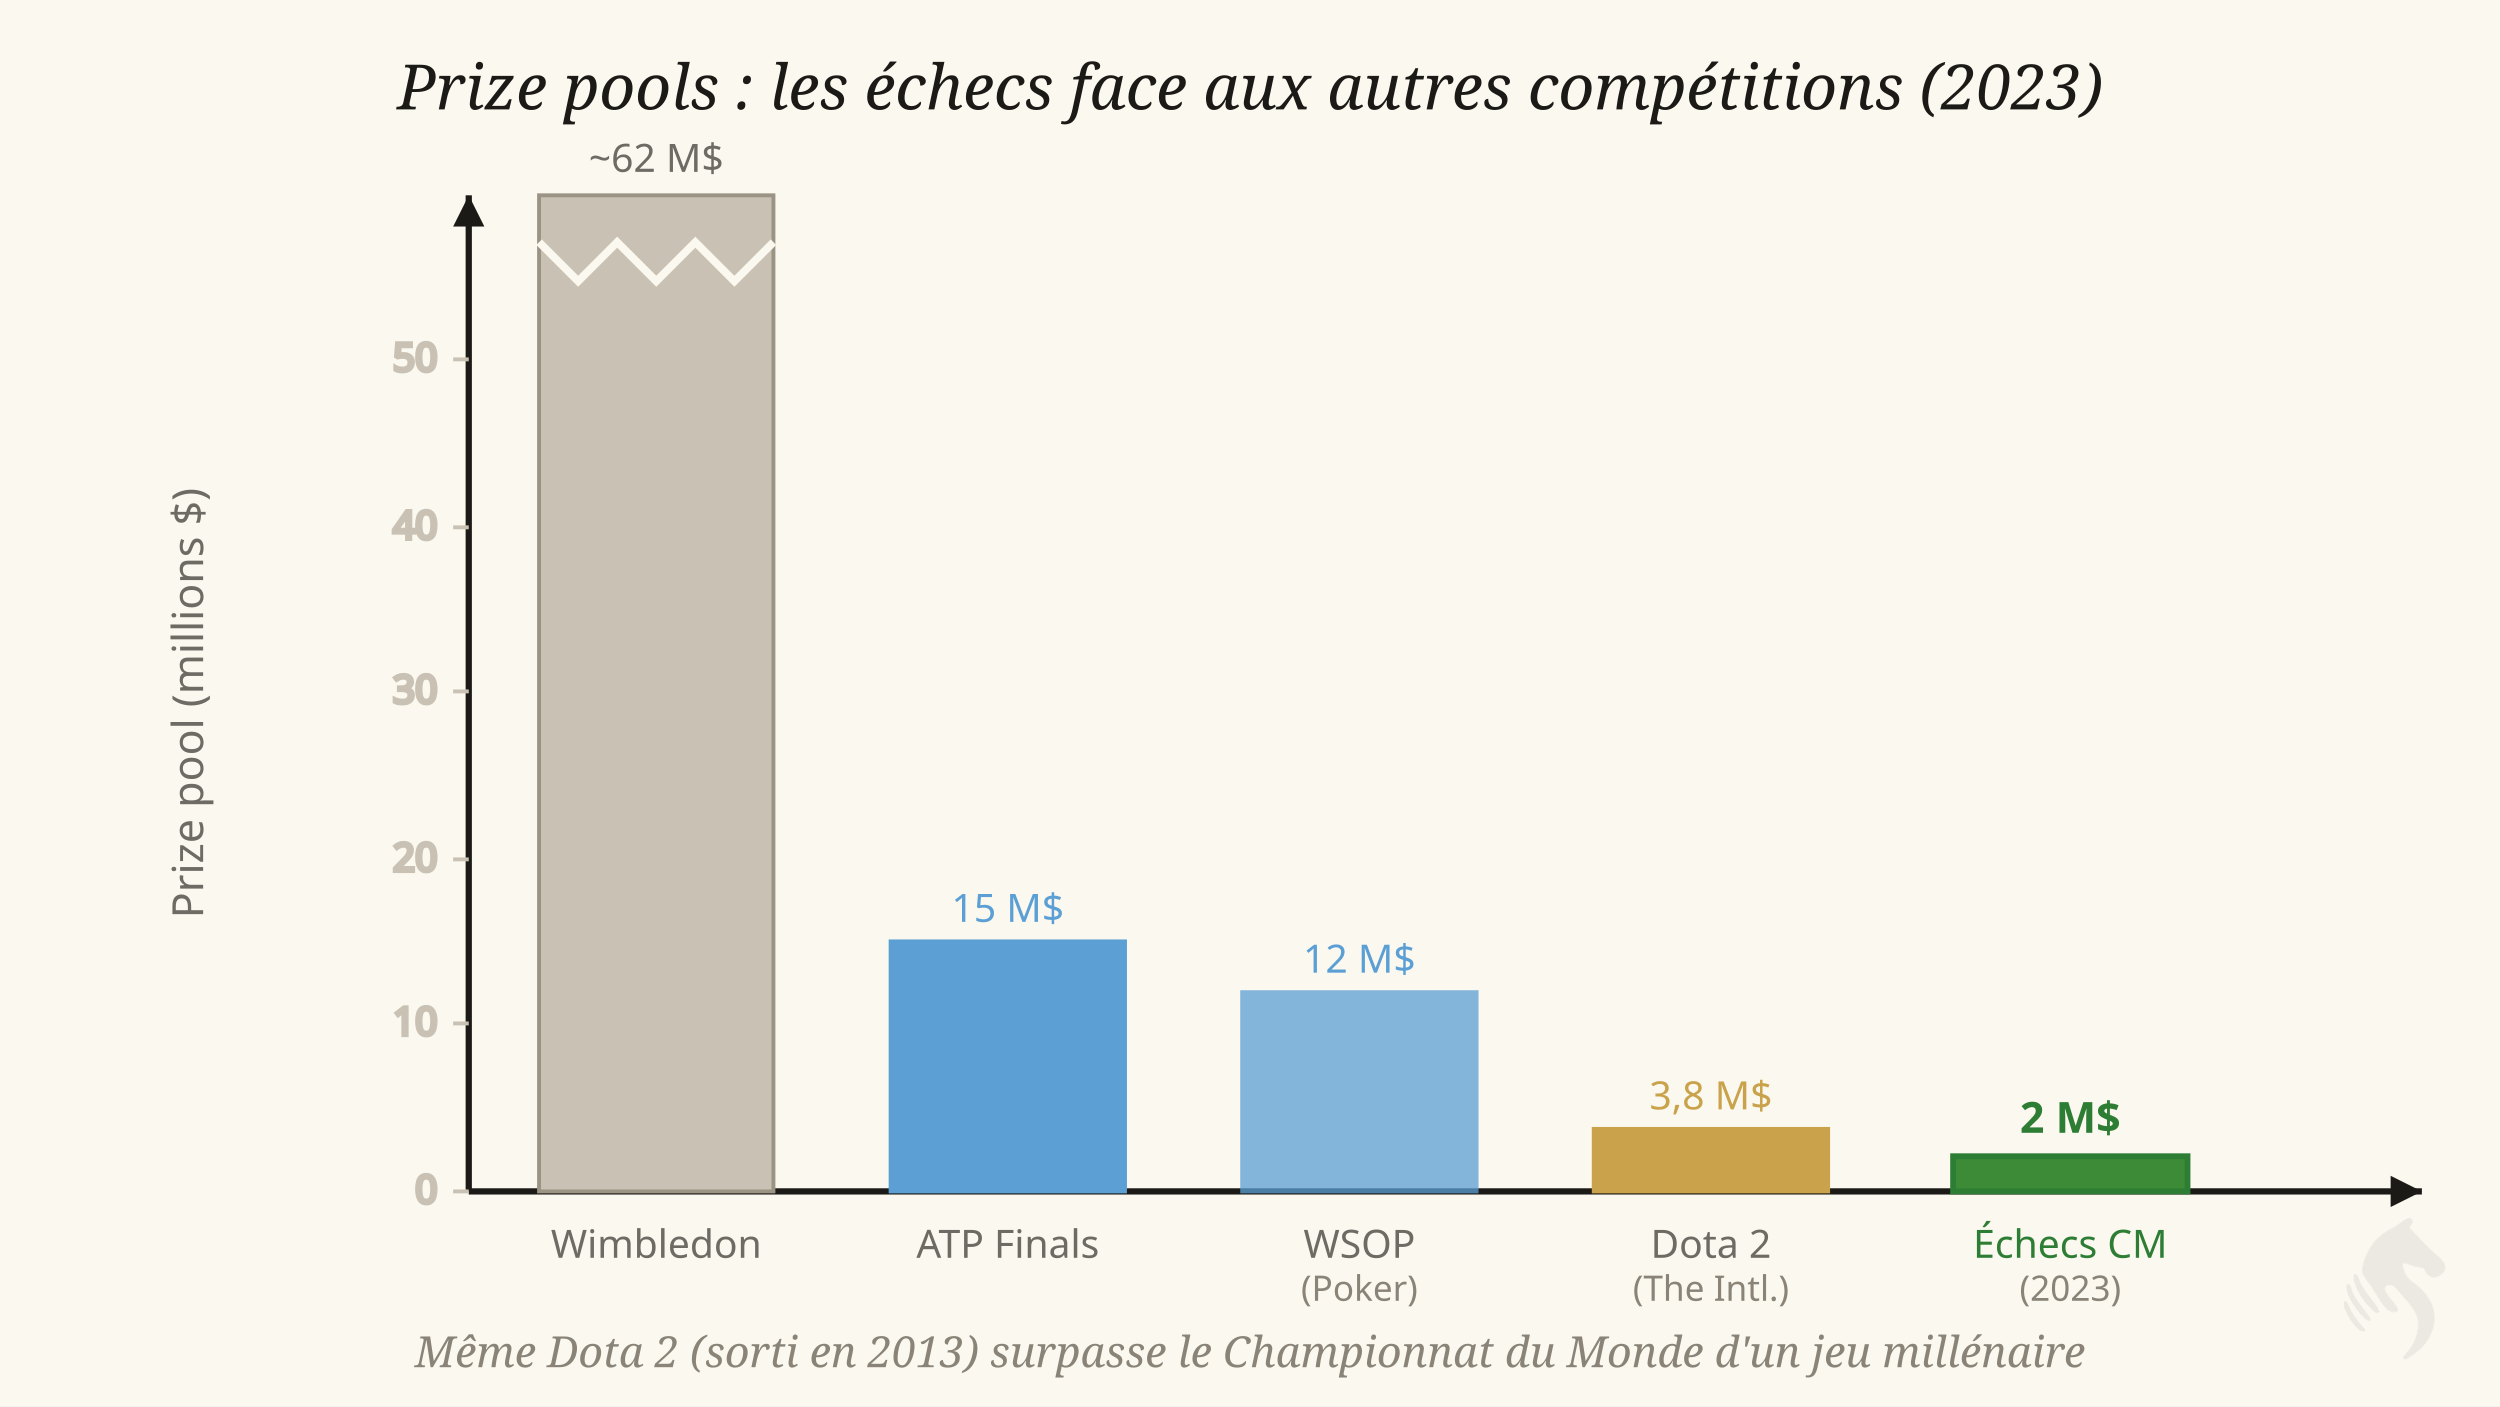
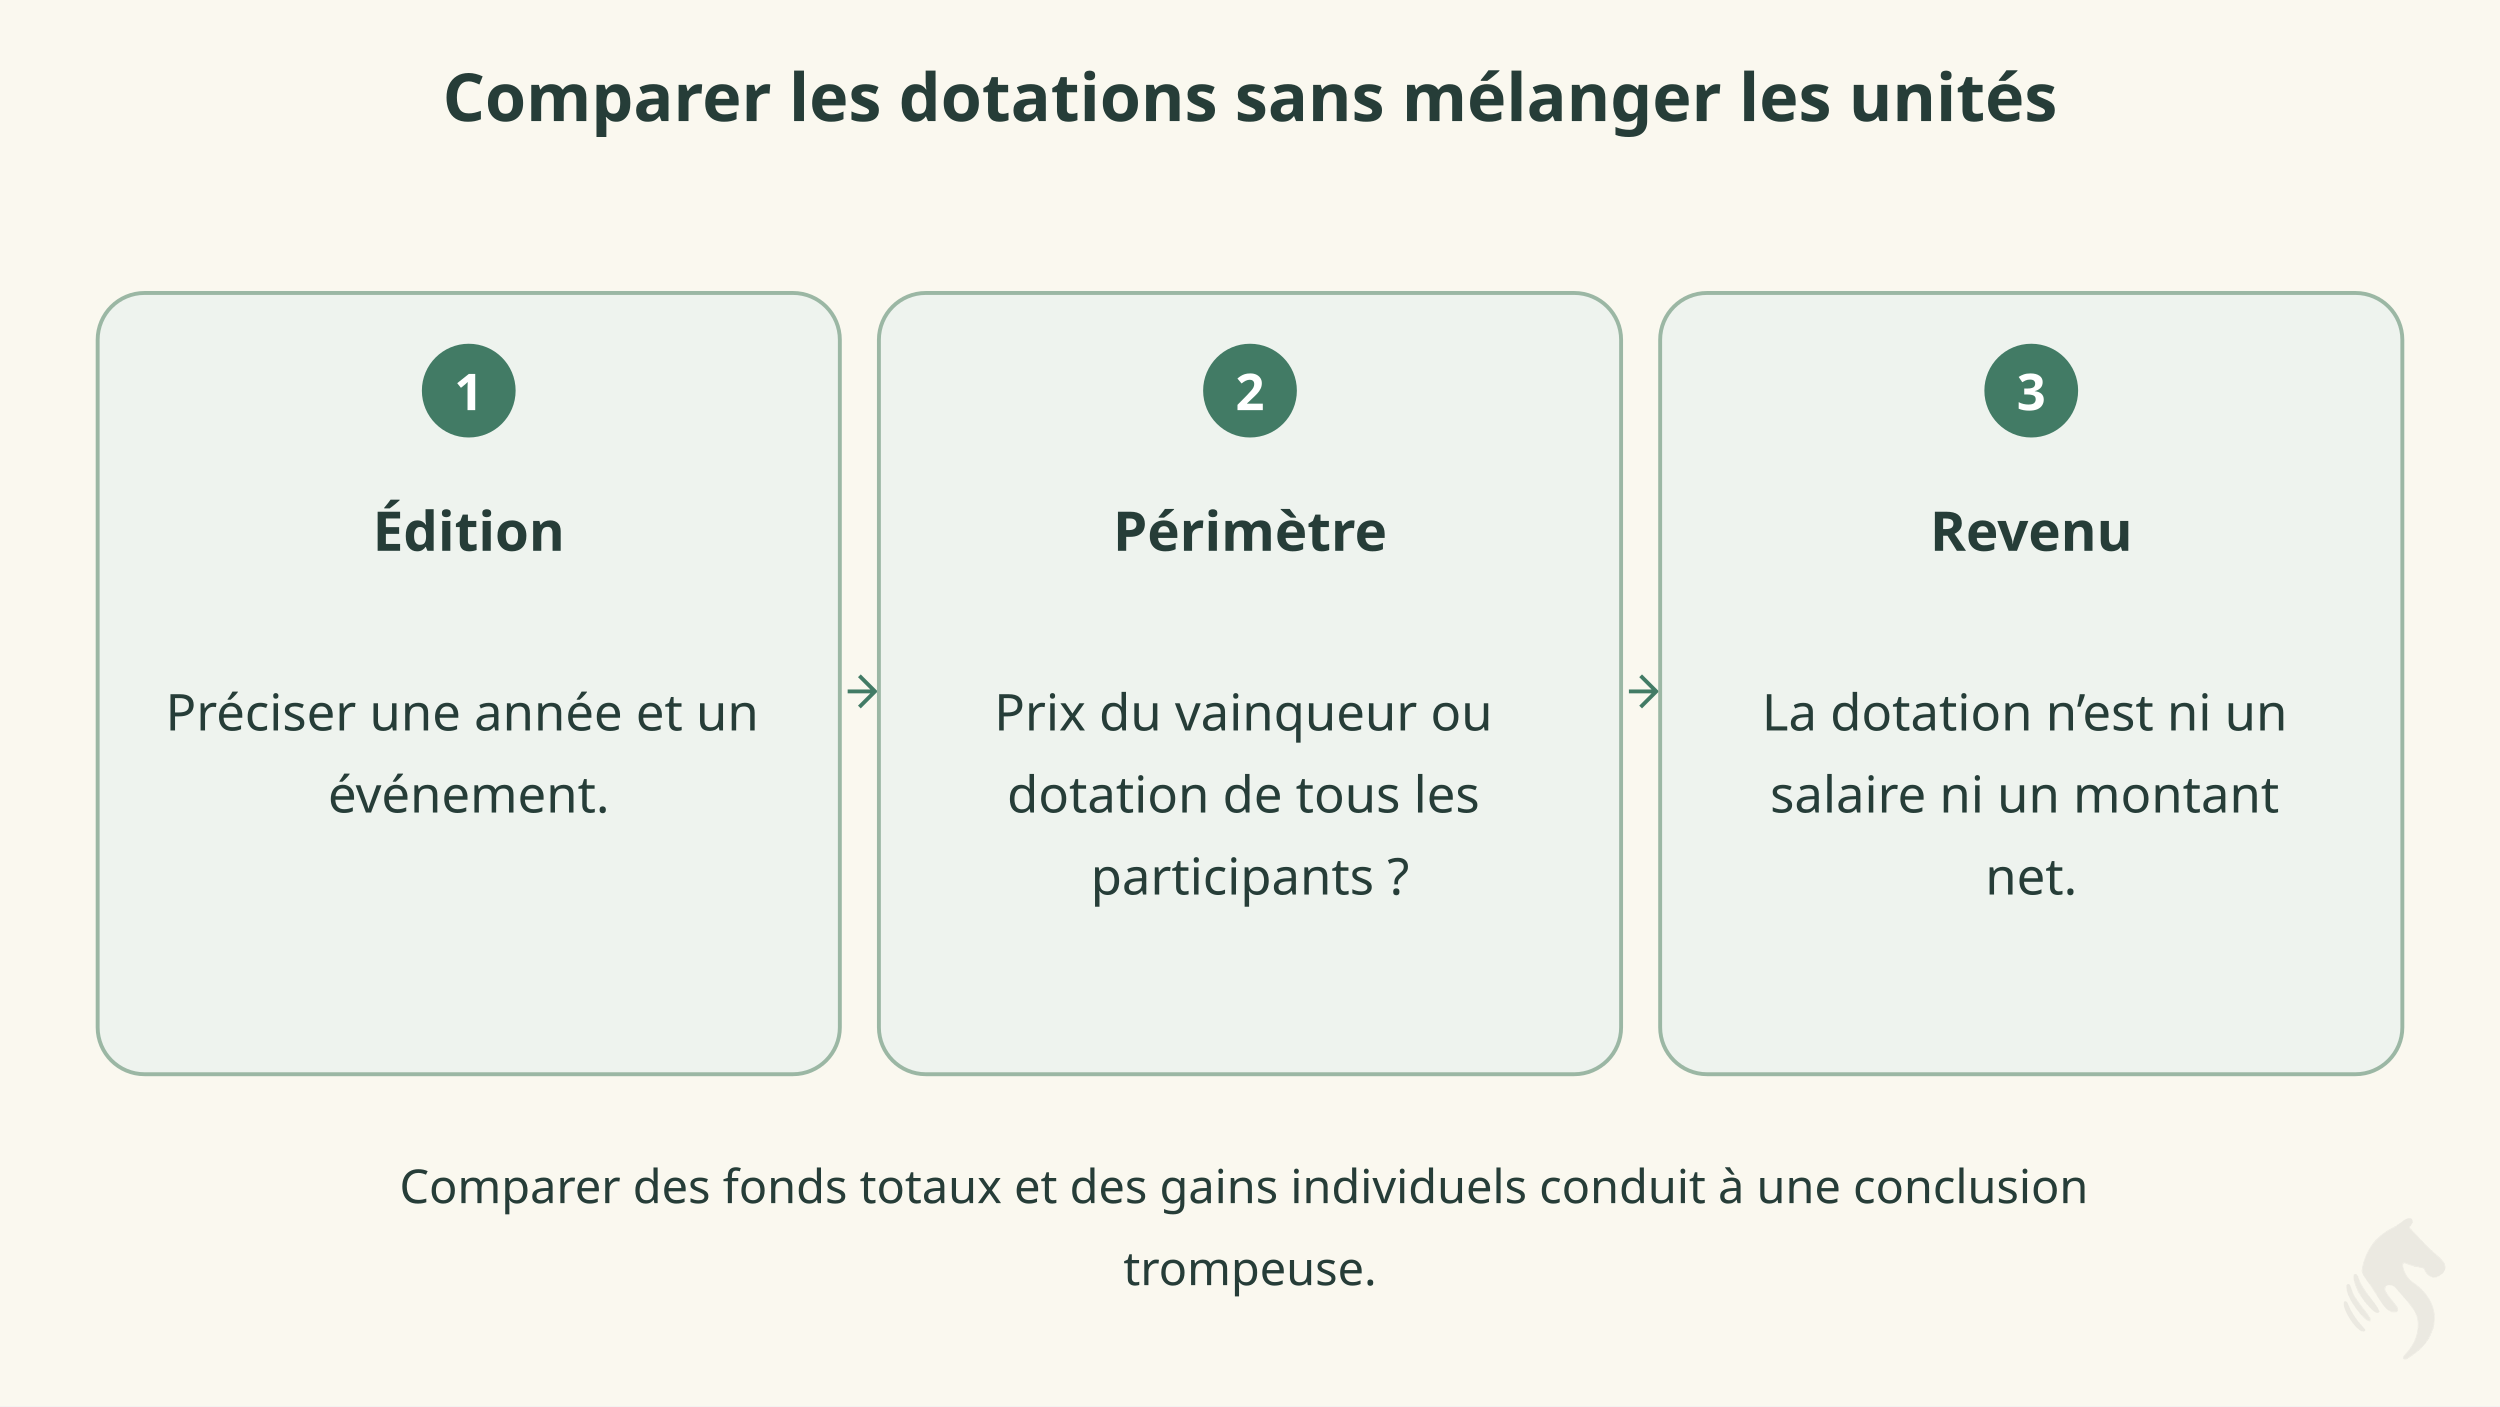
- <svg xmlns="http://www.w3.org/2000/svg" width="640" height="360" viewBox="0 0 640 360" role="img" aria-labelledby="ea2">
+ <svg xmlns="http://www.w3.org/2000/svg" width="640" height="360" viewBox="0 0 640 360" role="img" aria-labelledby="diagram-title">
  <rect width="640" height="360" fill="#faf8ef" />
-   <text x="320" y="28" text-anchor="middle" font-family="Georgia, serif" font-size="16" font-style="italic" fill="#1c1a16">Prize pools : les échecs face aux autres compétitions (2023)</text>
-   <line x1="120" y1="50" x2="120" y2="305" stroke="#1c1a16" stroke-width="1.6" />
-   <line x1="120" y1="305" x2="620" y2="305" stroke="#1c1a16" stroke-width="1.6" />
-   <polygon points="120,50 116,58 124,58" fill="#1c1a16" />
-   <polygon points="620,305 612,301 612,309" fill="#1c1a16" />
-   <text x="52" y="180" text-anchor="middle" font-family="system-ui, sans-serif" font-size="11" fill="#6e6a64" transform="rotate(-90 52 180)">Prize pool (millions $)</text>
-   <rect x="138" y="50" width="60" height="255" fill="#c9c2b4" stroke="#9b9384" stroke-width="1" />
-   <text x="168" y="44" text-anchor="middle" font-family="system-ui, sans-serif" font-size="10" fill="#6e6a64">~62 M$</text>
-   <text x="168" y="322" text-anchor="middle" font-family="system-ui, sans-serif" font-size="10" fill="#6e6a64">Wimbledon</text>
-   <polyline points="138,62 148,72 158,62 168,72 178,62 188,72 198,62" stroke="#faf8ef" stroke-width="2" fill="none" />
-   <rect x="228" y="241" width="60" height="64" fill="#5b9fd4" stroke="#5b9fd4" stroke-width="1" />
-   <text x="258" y="236" text-anchor="middle" font-family="system-ui, sans-serif" font-size="10" fill="#5b9fd4">15 M$</text>
-   <text x="258" y="322" text-anchor="middle" font-family="system-ui, sans-serif" font-size="10" fill="#6e6a64">ATP Finals</text>
-   <rect x="318" y="254" width="60" height="51" fill="#5b9fd4" stroke="#5b9fd4" stroke-width="1" opacity="0.75" />
-   <text x="348" y="249" text-anchor="middle" font-family="system-ui, sans-serif" font-size="10" fill="#5b9fd4">12 M$</text>
-   <text x="348" y="322" text-anchor="middle" font-family="system-ui, sans-serif" font-size="10" fill="#6e6a64">WSOP</text>
-   <text x="348" y="333" text-anchor="middle" font-family="system-ui, sans-serif" font-size="9" fill="#8a8478">(Poker)</text>
-   <rect x="408" y="289" width="60" height="16" fill="#c9a24b" stroke="#c9a24b" stroke-width="1" />
-   <text x="438" y="284" text-anchor="middle" font-family="system-ui, sans-serif" font-size="10" fill="#c9a24b">3,8 M$</text>
-   <text x="438" y="322" text-anchor="middle" font-family="system-ui, sans-serif" font-size="10" fill="#6e6a64">Dota 2</text>
-   <text x="438" y="333" text-anchor="middle" font-family="system-ui, sans-serif" font-size="9" fill="#8a8478">(The Intl.)</text>
-   <rect x="500" y="296" width="60" height="9" fill="#3d8b37" stroke="#2e7d34" stroke-width="1.5" />
-   <text x="530" y="290" text-anchor="middle" font-family="system-ui, sans-serif" font-size="11" font-weight="700" fill="#2e7d34">2 M$</text>
-   <text x="530" y="322" text-anchor="middle" font-family="system-ui, sans-serif" font-size="10" fill="#2e7d34">Échecs CM</text>
-   <text x="530" y="333" text-anchor="middle" font-family="system-ui, sans-serif" font-size="9" fill="#8a8478">(2023)</text>
-   <g stroke="#c9c2b4" stroke-width="1" font-family="system-ui, sans-serif" font-size="10" fill="#8a8478">
-     <line x1="116" y1="305" x2="120" y2="305" />
-     <text x="112" y="308" text-anchor="end">0</text>
-     <line x1="116" y1="262" x2="120" y2="262" />
-     <text x="112" y="265" text-anchor="end">10</text>
-     <line x1="116" y1="220" x2="120" y2="220" />
-     <text x="112" y="223" text-anchor="end">20</text>
-     <line x1="116" y1="177" x2="120" y2="177" />
-     <text x="112" y="180" text-anchor="end">30</text>
-     <line x1="116" y1="135" x2="120" y2="135" />
-     <text x="112" y="138" text-anchor="end">40</text>
-     <line x1="116" y1="92" x2="120" y2="92" />
-     <text x="112" y="95" text-anchor="end">50</text>
-   </g>
-   <text x="320" y="350" text-anchor="middle" font-family="Georgia, serif" font-size="11" font-style="italic" fill="#8a8478">Même Dota 2 (sorti en 2013) surpasse le Championnat du Monde d'un jeu millénaire</text>
+   <text x="320" y="31" text-anchor="middle" font-family="system-ui,sans-serif" font-size="17" fill="#263d38" font-weight="600">
+     <tspan x="320" dy="0">Comparer les dotations sans mélanger les unités</tspan>
+   </text>
+   <rect x="25" y="75" width="190" height="200" rx="12" fill="#eef3ee" stroke="#9bb7a4" />
+   <circle cx="120" cy="100" r="12" fill="#427b65" />
+   <text x="120" y="105" text-anchor="middle" font-family="system-ui,sans-serif" font-size="13" fill="#fff" font-weight="700">
+     <tspan x="120" dy="0">1</tspan>
+   </text>
+   <text x="120" y="141" text-anchor="middle" font-family="system-ui,sans-serif" font-size="14" fill="#263d38" font-weight="700">
+     <tspan x="120" dy="0">Édition</tspan>
+   </text>
+   <text x="120" y="187" text-anchor="middle" font-family="system-ui,sans-serif" font-size="13" fill="#263d38">
+     <tspan x="120" dy="0">Préciser une année et un</tspan>
+     <tspan x="120" dy="21">événement.</tspan>
+   </text>
+   <path d="M 217 177 h 7 m -4 -4 l 4 4 -4 4" fill="none" stroke="#427b65" />
+   <rect x="225" y="75" width="190" height="200" rx="12" fill="#eef3ee" stroke="#9bb7a4" />
+   <circle cx="320" cy="100" r="12" fill="#427b65" />
+   <text x="320" y="105" text-anchor="middle" font-family="system-ui,sans-serif" font-size="13" fill="#fff" font-weight="700">
+     <tspan x="320" dy="0">2</tspan>
+   </text>
+   <text x="320" y="141" text-anchor="middle" font-family="system-ui,sans-serif" font-size="14" fill="#263d38" font-weight="700">
+     <tspan x="320" dy="0">Périmètre</tspan>
+   </text>
+   <text x="320" y="187" text-anchor="middle" font-family="system-ui,sans-serif" font-size="13" fill="#263d38">
+     <tspan x="320" dy="0">Prix du vainqueur ou</tspan>
+     <tspan x="320" dy="21">dotation de tous les</tspan>
+     <tspan x="320" dy="21">participants ?</tspan>
+   </text>
+   <path d="M 417 177 h 7 m -4 -4 l 4 4 -4 4" fill="none" stroke="#427b65" />
+   <rect x="425" y="75" width="190" height="200" rx="12" fill="#eef3ee" stroke="#9bb7a4" />
+   <circle cx="520" cy="100" r="12" fill="#427b65" />
+   <text x="520" y="105" text-anchor="middle" font-family="system-ui,sans-serif" font-size="13" fill="#fff" font-weight="700">
+     <tspan x="520" dy="0">3</tspan>
+   </text>
+   <text x="520" y="141" text-anchor="middle" font-family="system-ui,sans-serif" font-size="14" fill="#263d38" font-weight="700">
+     <tspan x="520" dy="0">Revenu</tspan>
+   </text>
+   <text x="520" y="187" text-anchor="middle" font-family="system-ui,sans-serif" font-size="13" fill="#263d38">
+     <tspan x="520" dy="0">La dotation n’est ni un</tspan>
+     <tspan x="520" dy="21">salaire ni un montant</tspan>
+     <tspan x="520" dy="21">net.</tspan>
+   </text>
+   <text x="320" y="308" text-anchor="middle" font-family="system-ui,sans-serif" font-size="12" fill="#263d38">
+     <tspan x="320" dy="0">Comparer des fonds totaux et des gains individuels conduit à une conclusion</tspan>
+     <tspan x="320" dy="21">trompeuse.</tspan>
+   </text>
  <g id="wm" opacity="0.07" transform="translate(600.0,311.9) scale(0.0416)" aria-hidden="true">
    <g fill="#1e1e1e" fill-rule="evenodd">
      <path d="M411.5-.5h-16a76 76 0 0 0-24.5 12q-.62-.7-1.5-1l-2 4a4 4 0 0 1-1.5-1 7 7 0 0 1-2.5 3.5 253 253 0 0 0-17 13q-1.42.93-2.5-.5-5.2 7.95-14.5 9a9.4 9.4 0 0 1-4 6q2.3.02 1.5 2A461 461 0 0 1 278.5 73q-13.2 7.95-26 16.5-1.59-1.38 0-3-2.35.35-4 2 .9.98 2 2-92.12 67.08-125.5 177a1316 1316 0 0 0-10 44 51.2 51.2 0 0 0 4.5 31q.1 3.33-2 1l4.5 11q1-2 2 0l5 10 1-1q6 10.95 13 21a651 651 0 0 1 18.5 25 3.4 3.4 0 0 1 1.5-3q21.52 33 43 66 .3 3.4-2.5 1v2a1542 1542 0 0 1 21 32q1 0 1 1a319 319 0 0 0 25 35 160 160 0 0 0 27 25 3.1 3.1 0 0 1 1-3q23.18 14.62 49 5.5 5-2.83 4-8.5-.15-4.6-1.5-9a618 618 0 0 0-55.5-73.5q3-.91 5 1.5a23.5 23.5 0 0 0-7-9q.63 2.4 2 4.5-.17 2.58-1.5.5a364 364 0 0 1-17.5-26.5 50 50 0 0 1-4.5-22.5q.9-4.71 3-9 .63 1.88 2.5 2a7 7 0 0 1 2-3q9.28-8.1 22-8a86 86 0 0 1 23 4.5 11 11 0 0 1 3 4.5q2.58-1.75 5 .5l21.5 23.5q.74 1.95.5 4 3.56 1 6 4a1094 1094 0 0 0 30 34.5l-1 1q3.7 2.7 7.5 5.5a23 23 0 0 1 2 5l5 3a22 22 0 0 0 5.5 8 11.5 11.5 0 0 0 4 4 3.9 3.9 0 0 0-2-3.5q1.7-1.12 3 .5a705 705 0 0 1 42 57.5q-.65 1.46-2 1.5a169 169 0 0 1 10 19 3.8 3.8 0 0 0-.5 4q1 2 2 0 1.4 2.05 2.5 4-.25-2.55.5-5a185 185 0 0 1 11 83q-1 2-2 0a9 9 0 0 0-1.5-4v9a2.3 2.3 0 0 0 1.5-1q.75 10.55-1 21a337 337 0 0 1-18 56l-2.5 3q-1.2-.69-1-2a36 36 0 0 0-4 7 5.2 5.2 0 0 0 3.5-4 4.3 4.3 0 0 1 0 4 350 350 0 0 1-33 52 1108 1108 0 0 1-30 35q-7.17 20.32 13.5 14.5a34 34 0 0 1 6-3 1496 1496 0 0 1 54-37 942 942 0 0 0 29-27q1.25-1.03 2 .5a11 11 0 0 0-3 4q1.35-1.65 2.5 0a29 29 0 0 1 4.5-6 40 40 0 0 0 9-10.5l6-4-1-1a25 25 0 0 1 8.5-7.5q-1.47-2.67 1-5 .22 4.17 2.5 1.5-1.94-3.13 2-4l-1-1q1.48-3.25 4-5.5a8 8 0 0 0-3-1q37.8-53.63 47.5-119 8.4-83.08-38-152a364 364 0 0 0-28-35q-1.03-1.25.5-2 3.58 2.23 2-1l-4-2a5 5 0 0 1-3-.5 484 484 0 0 0-70-58q-.7-.62-1-1.5 1.05-.43 2-1v-3a6 6 0 0 1-5-2q-.66-.1-1 .5 3.72 2.61 0 3-34.57-32.88-46-79.5.2-2.3 2-3v-4q-1.94 5.58-3.5 0-1-9 0-18 2.16-6.4 8.5-8a78 78 0 0 1 22 7.5 403 403 0 0 0 66 18l9 3q-2.45.75-5 .5-1.59 1.6 0 3a16 16 0 0 1 6.5-1 7.3 7.3 0 0 1 2 3q1.38-2.6 3.5-2-1.1-2.32-4-2.5 15.09-2.3 25.5 8.5 5.35 10.23 10 21 12.95 20.94 36.5 28.5-1.88.63-2 2.5a30 30 0 0 0 12.5 3q4.43-.1 8-2 3.2 3.87 5.5-1 1.2.69 1 2a39 39 0 0 0 4.5-2l1 1q.69-1.87-1.5-2.5a12 12 0 0 0 7-3q1.88-1.1 3 .5 2.22-3.62 6-2a8.7 8.7 0 0 1 3-4 41 41 0 0 1 12-6.5l-2-1 5.5-3.5q.62.7 1.5 1 1.82-1.15 0-2.5 1.42-.93 2.5.5a5.8 5.8 0 0 1 .5-4 39 39 0 0 1 6-4.5q-1.55-2.25.5-4.5 3.25-3.5 5-8 1.38-.64 2.5-1-.8-1.05-2-1.5 1.85-5.82 3-11.5v-10h-1q-.85 6-2.5 12-.16-4.46.5-9a63 63 0 0 0-12.5-31 478 478 0 0 0-45.5-44.5q3.06.72 6 2.5-3.15-3.9-7-7.5l1-1q-1.4-1.05-2 .5 1.77 2.4-.5 4a781 781 0 0 1-67.5-65.5l1-.5a29 29 0 0 0 7 6 93 93 0 0 0-14-15 24.5 24.5 0 0 0-9-9.5l1-1a44 44 0 0 0-7-4.5q1.44 2.2 3.5 4 1 1.5 0 3l-72-76q-5.34-7.85 1.5-14.5 1.98-.8 2 1.5a69 69 0 0 1 6-3.5q-1.95-1.94 0-3.5a31 31 0 0 0 6-12q2.05.24 4-.5a79 79 0 0 0-1.5-17.5 94 94 0 0 0-5-10l-1 1a87 87 0 0 0-5.5-3" />
      <path d="M325.5 44.5q-3.85 1.03-7 3.5a4.2 4.2 0 0 1-4.5-.5q-2.75 2.49-3.5 6-6.97 2.94-14 6-6.75 3.75-13.5 8-.62-.7-1.5-1a37.6 37.6 0 0 1-17 10.5 263 263 0 0 0-12 9.5q-1.59 1.62 0 3 12.8-8.55 26-16.5A461 461 0 0 0 327 46.5q.8-1.98-1.5-2m148 86-21-24a209 209 0 0 1-21-21.5l-8.5-8.5q-4.8-3.3-6-9-9.1-4.3-11.5-13a13 13 0 0 0 3-6q-.02-2.3-2-1.5-6.84 6.65-1.5 14.5l72 76q1-1.5 0-3a20 20 0 0 1-3.5-4m89 86a198 198 0 0 0-17.5-15q.4-2.17-.5-4-3.63-1.2-7-3a26 26 0 0 0-6-6 430 430 0 0 1-27-27.5 2.4 2.4 0 0 0-2-.5 29 29 0 0 1-7-6l-1 .5a781 781 0 0 0 67.5 65.5q2.27-1.6.5-4m-314-128a247 247 0 0 0-42 35.5 14.5 14.5 0 0 1-5 4l1 1a9.3 9.3 0 0 1-6 2.5 76 76 0 0 1-16 20q.3.88 1 1.5a9.4 9.4 0 0 0-5.5 6.5q-1-2-2 0-.93 1.42.5 2.5a25 25 0 0 0-6.5 8.5q-1.6 1.05-3.5 1.5 1.21.45 2 1.5a43 43 0 0 0-7 10 352 352 0 0 0-19.5 37 2.9 2.9 0 0 1-2.5 1 3.3 3.3 0 0 0 2 1.5 47 47 0 0 1-3.5 5.5l-12 34q-.98-1.8-1.5 0 1.4 1.9.5 4a33 33 0 0 1-3.5 5.5q.78.84 1 2a212 212 0 0 0-10 49.5 36 36 0 0 0 7 20q2.1 2.33 2-1a51.2 51.2 0 0 1-4.5-31 1316 1316 0 0 1 10-44q33.38-109.92 125.5-177-1.1-1.02-2-2m376 206q-.5-10.25-5-19.5 1.5-4.37-1.5-.5l-6.5-11q-5.55-3.6-7.5-10l-1 1q-3.75-5.75-9.5-9.5l1-1a850 850 0 0 0-9-7q1.14-2.04-1.5-3.5-1.08 1.43-2.5.5-2.84-1.65-2-4a5 5 0 0 0-3-.5 5 5 0 0 0-.5-3l-1 1a7 7 0 0 0-4.5-3 21 21 0 0 0-6-2.5 478 478 0 0 1 45.5 44.5 63 63 0 0 1 12.5 31q-.66 4.54-.5 9 1.65-6 2.5-12m-259 3v-1q-2.22-5.79 1-11.5l-2-2a67 67 0 0 0 1.5-5.5q.93 7.1 3.5 1-2.43-3.37 2-4a4.3 4.3 0 0 1 2.5 3q.45-1.21 1.5-2 2.3.75 4 2a326 326 0 0 1 28 10.5q11.4 3.22 23 6 1.05 1.6 1.5 3.5 1-4 2 0 1.08-1.43 2.5-.5-1.81 1.35 0 2.5 3.25-.47 7-2 1.85.03 3 1 5.83.22 11 2h5q2.55.25 5-.5l-9-3a403 403 0 0 1-66-18 78 78 0 0 0-22-7.5q-6.34 1.6-8.5 8-1 9 0 18 1.56 5.58 3.5 0m109 6a4.7 4.7 0 0 1 4 3q3.6-3.98 6 1l1-2 4 2a65 65 0 0 1 7.5 10q1.1 3.55 2.5 7-1.77 2.95 2 4 13.35 23.91 39 33 .12-1.87 2-2.5-23.55-7.56-36.5-28.5a305 305 0 0 0-10-21q-10.41-10.8-25.5-8.5 2.9.18 4 2.5m-410 86a9 9 0 0 0 1.5-4 310 310 0 0 0 37.5 86q-1.1 1.02-2 2a40 40 0 0 0 8.5 12 139 139 0 0 0 15 21q2.31 2.97 1.5 6 5.9 1.14 7.5 7 5.7 2.47 5 8 3.8 1.06 6.5 4 20.24 25.5 46 45.5a39 39 0 0 0 20 5 46 46 0 0 1 9-7.5 818 818 0 0 1-10-21.5q1.43-1.08.5-2.5a27 27 0 0 1-3.5-2 185 185 0 0 0-16-23.5q1.43-1.08.5-2.5a13.3 13.3 0 0 1-5.5-5 617 617 0 0 0-22.5-29v-4l-1 1a13 13 0 0 1-4.5-6 11.5 11.5 0 0 1-4-4q-.03 2.3-2 1.5A471 471 0 0 1 97 390.5q-1.8-3.04-.5-6 1.02.54 2 1a9 9 0 0 0-2-4.5q3.83-2.28-1-2.5a597 597 0 0 1-7-18.5l2-1a3.3 3.3 0 0 1-2-3.5 3.1 3.1 0 0 1-3-1q-7.35-19.46-24-8 1.03 2.34-.5 5a97 97 0 0 0 3.5 38" />
      <path d="M365.5 301.5q-1.8.7-2 3 11.43 46.62 46 79.5 3.72-.39 0-3 .34-.6 1-.5-2.4-2.22-5-4.5l2-2q-2.45-.75-5-.5a8.4 8.4 0 0 0-.5-4q-1.72 1.44-3-1a28 28 0 0 1-3.5-6q-.5 2-1 0a143 143 0 0 1-18-31q-6.22-11.64-9-27a7 7 0 0 0-2-3m-211 174a45 45 0 0 1-9.5-15q-1 2-2 0a41 41 0 0 0-6-9l-1-5-1 1a989 989 0 0 1-17.5-25.5q.7-.62 1-1.5a7.7 7.7 0 0 1-5-6 163 163 0 0 1-15-29q-.98-.46-2-1-1.3 2.96.5 6a471 471 0 0 0 55.5 86.5q1.97.8 2-1.5m-90-86q-2.05 2.77 1.5 4 3.6 16.25 9.5 30.5-2.48 3.62 2 3.5 3.65 9.3 8 18.5l-1 1a11.4 11.4 0 0 1 6 8q-.7.62-1 1.5a10.5 10.5 0 0 1 3.5 5l1-1a62 62 0 0 0 7.5 13q.9-.98 2-2a310 310 0 0 1-37.5-86 9 9 0 0 1-1.5 4m48 210a3.9 3.9 0 0 0-2-3.5q1.7-1.12 3 .5a127 127 0 0 0 39 32q11.3 4.6 8.5-7a147 147 0 0 0-17-32 1467 1467 0 0 0-40-51 554 554 0 0 1-48.5-75l1-1q.84 5.22 6 5a51.6 51.6 0 0 1-11.5-27l-1 2a159 159 0 0 0-11-31 14.3 14.3 0 0 0-10.5-8q-3.2.01-6 1.5-2.85 3.45-6 6.5-.87 16.85 3 33.5a3.6 3.6 0 0 1-2 2q1.38.56 2.5 1.5 3.15 9.81 6.5 19.5-1.21.45-2 1.5a29 29 0 0 0 5.5 7A256 256 0 0 0 55.5 525l-2 1a6.4 6.4 0 0 0 4 1.5 332 332 0 0 0 38.5 53l3.5 5.5-1 1q1.9 1.67 3.5.5a36 36 0 0 0 10.5 12m303-214q-.95.57-2 1 .3.88 1 1.5a484 484 0 0 1 70 58q1.42.72 3 .5a43 43 0 0 0-10-12.5l1-1q-2.66 1.47-5-1a36 36 0 0 0-10-10q1.81-1.35 0-2.5a8 8 0 0 1-3.5 0q-4.57-5.7-10-8a13 13 0 0 0-6.5-5.5 11.5 11.5 0 0 1-3.5-4.5q-.62.7-1.5 1a17.7 17.7 0 0 0-8-5.5q-2.84-1.65-2-4-7.47-2.25-13-7.5m-254 24a526 526 0 0 1 23.5 37 55 55 0 0 1 9 15l1-1a65 65 0 0 0 8.5 13q2.8 2.4 2.5-1-21.48-33-43-66a3.4 3.4 0 0 0-1.5 3m111 63q.16-.93 1-1.5a7 7 0 0 1-3.5-2.5 17.5 17.5 0 0 0-5.5-8q3.7-4.18-2.5-5a41 41 0 0 1-7.5-18.5l2-3a7.2 7.2 0 0 1-2-4.5 3.1 3.1 0 0 0 3-1 37 37 0 0 0-1-7q-1.87-.12-2.5-2a36 36 0 0 0-3 9 50 50 0 0 0 4.5 22.5 364 364 0 0 0 17.5 26.5q1.33 2.08 1.5-.5-1.37-2.1-2-4.5m-272 45v19q2.55 12.15 7 24 15.37 37.49 37 68a54 54 0 0 0 9 12.5q-1.58 2.58 2 3l-1 1 5.5 4.5a82 82 0 0 0 9 12q6.5 6.26 12.5 13 9.5 6.75 17.5 15l1-1q4.56 3.52 9 7l1-2a89 89 0 0 0 13.5 3.5q13.85-4.6 6.5-17.5-1.73 1.44-3-1a307 307 0 0 1-13.5-16 16 16 0 0 0-6-5.5q1.43-1.08.5-2.5a27.2 27.2 0 0 1-12.5-15 3.1 3.1 0 0 1-3-1q-7.5-10.25-15.5-20-.93-1.42.5-2.5a16 16 0 0 1-6-5.5 880 880 0 0 1-19-29.5q.7-.62 1-1.5a8 8 0 0 1-4-4 94 94 0 0 1-12.5-26l-1 1q-3.8-4.62-1.5-10a3.1 3.1 0 0 1-3-1 198 198 0 0 1-7-15.5l1-1a55 55 0 0 1-9-11q-2.85-1.46-6-2l3-1a22 22 0 0 0-9 2 11.4 11.4 0 0 0-4 6.5m277 51a48 48 0 0 0 12 5q-.57 3.66 2 2a5.3 5.3 0 0 1 3.5 3l1-2a45 45 0 0 0 26 0q.45 1.21 1.5 2 1.27-3.4 4-2 1.81-1.15 0-2.5l3-1.5a21 21 0 0 0 3.5-4q1.4-8.23-1.5-16 .3-.88 1-1.5-5.22-1.95-4-7a193 193 0 0 1-18-23.5 16 16 0 0 0-3.5-3q-4.05-7.43-9-12a284 284 0 0 0-14-17q-.75-1.58.5-3a19 19 0 0 1-6-4 4.35 4.35 0 0 0-5-1.5 618 618 0 0 1 55.5 73.5q1.35 4.4 1.5 9 1 5.67-4 8.5-25.82 9.12-49-5.5a3.1 3.1 0 0 0-1 3m115-56a264 264 0 0 1 16 22q-1.7 3.04 1.5 1a494 494 0 0 1 16.5 23l7 10q1.35-.04 2-1.5a705 705 0 0 0-42-57.5q-1.3-1.62-3-.5a3.9 3.9 0 0 1 2 3.5" />
      <path d="M112.5 599.5q7 9.5 16 17 2 0 2 2 6.9 3.77 11 8.5l13 5.5a5.7 5.7 0 0 0 6 0q2.07 3.94 4 0-3.37-1.23-.5-3 .22-6.86.5-13.5l-3-3.5 3-2.5q-4.58-.9-7.5-4.5a79 79 0 0 0-10.5-16.5q2.67 1.47 5-1a12 12 0 0 1-8.5-3.5 92 92 0 0 0-17.5-23.5l2-1-6.5-4.5a2294 2294 0 0 1-34.5-47q-1 0-1-1-5.27-4.75-4-11.5-2.25-3.25-3.5.5A227 227 0 0 1 61.5 469q.84-.57 1-1.5-5.16.22-6-5l-1 1a554 554 0 0 0 48.5 75 1467 1467 0 0 1 40 51q10.5 14.98 17 32 2.8 11.6-8.5 7a127 127 0 0 1-39-32q-1.3-1.62-3-.5a3.9 3.9 0 0 1 2 3.5m335-4a3349 3349 0 0 1 7.5 35q2.3 19.53.5 39a9 9 0 0 1 1.5 4q1 2 2 0a185 185 0 0 0-11-83q-.75 2.45-.5 5m44-147q1.58 3.23-2 1-1.53.75-.5 2a364 364 0 0 1 28 35q46.4 68.92 38 152-9.7 65.37-47.5 119 1.46.15 3 1a12 12 0 0 0 3.5-6q1.58 1.52 3.5.5-1.16-8.12 7-11-1.6-1.75 1-2.5-.12-8.5 6-14-.81-.1-1-1a3.1 3.1 0 0 1 3-1 5.4 5.4 0 0 1 3-5.5q-1.2-.45-2-1.5a67 67 0 0 0 4.5-10l1 2a9 9 0 0 1 2.5-5l-1-2a6.3 6.3 0 0 1 4-.5 6.5 6.5 0 0 0-3-3 225 225 0 0 1 11-24.5q-.53-1.8-1.5 0-.3-4.51 1-9l1 1a67 67 0 0 0 1.5-13q7.4-.7 1-5a232 232 0 0 0 2-53l.5-5q.57.84 1.5 1a8 8 0 0 0-2.5-5q-6.56-49.08-31.5-89 2.03-1.77-.5-3l-1 1a696 696 0 0 1-17.5-26q-2.18-1.53-1-3.5-3.93-.91-5-4.5-1.26-.5-1-2a69 69 0 0 0-6.5-5q-.69-1.87 1.5-2.5a14 14 0 0 0-4-2.5m-36 230a273 273 0 0 1-13.5 57q-1.4.82-2.5 2 2.69 6.4-4 8.5l2 1a30 30 0 0 0-3 8.5q-.2 1.31 1 2l2.5-3a337 337 0 0 0 18-56 89 89 0 0 0 1-21q-.57.84-1.5 1m-25 84a185 185 0 0 1-24 38l-2.5 6a25 25 0 0 0-6.5 7q-13.95 16.7-28.5 33-1.16 4.05-3.5 7.5-1.35 4.25-1 8a16 16 0 0 1 6 5.5h14a20 20 0 0 1 10-3.5q1.71-1.12 0-2.5a81 81 0 0 0 18.5-12q.62.7 1.5 1a71 71 0 0 1 2-4q1-2 2 0 1.7-4.54 4.5-1a38 38 0 0 1 4.5-6.5 189 189 0 0 0 30.5-23.5q4.55 3.9 4-3a4.6 4.6 0 0 1 4.5-2v-3a5 5 0 0 0 3-.5 41 41 0 0 1 3-5.5 11 11 0 0 1 3-4q-.75-1.53-2-.5a942 942 0 0 1-29 27 1496 1496 0 0 0-54 37 34 34 0 0 0-6 3q-20.67 5.82-13.5-14.5a1108 1108 0 0 0 30-35 350 350 0 0 0 33-52 4.3 4.3 0 0 0 0-4 5.2 5.2 0 0 1-3.5 4" />
    </g>
  </g>
</svg>
